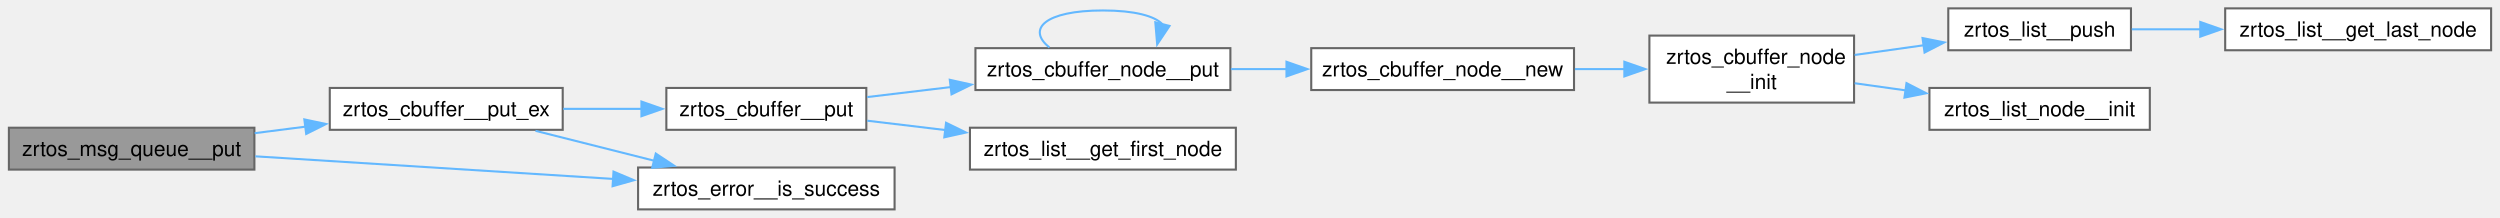
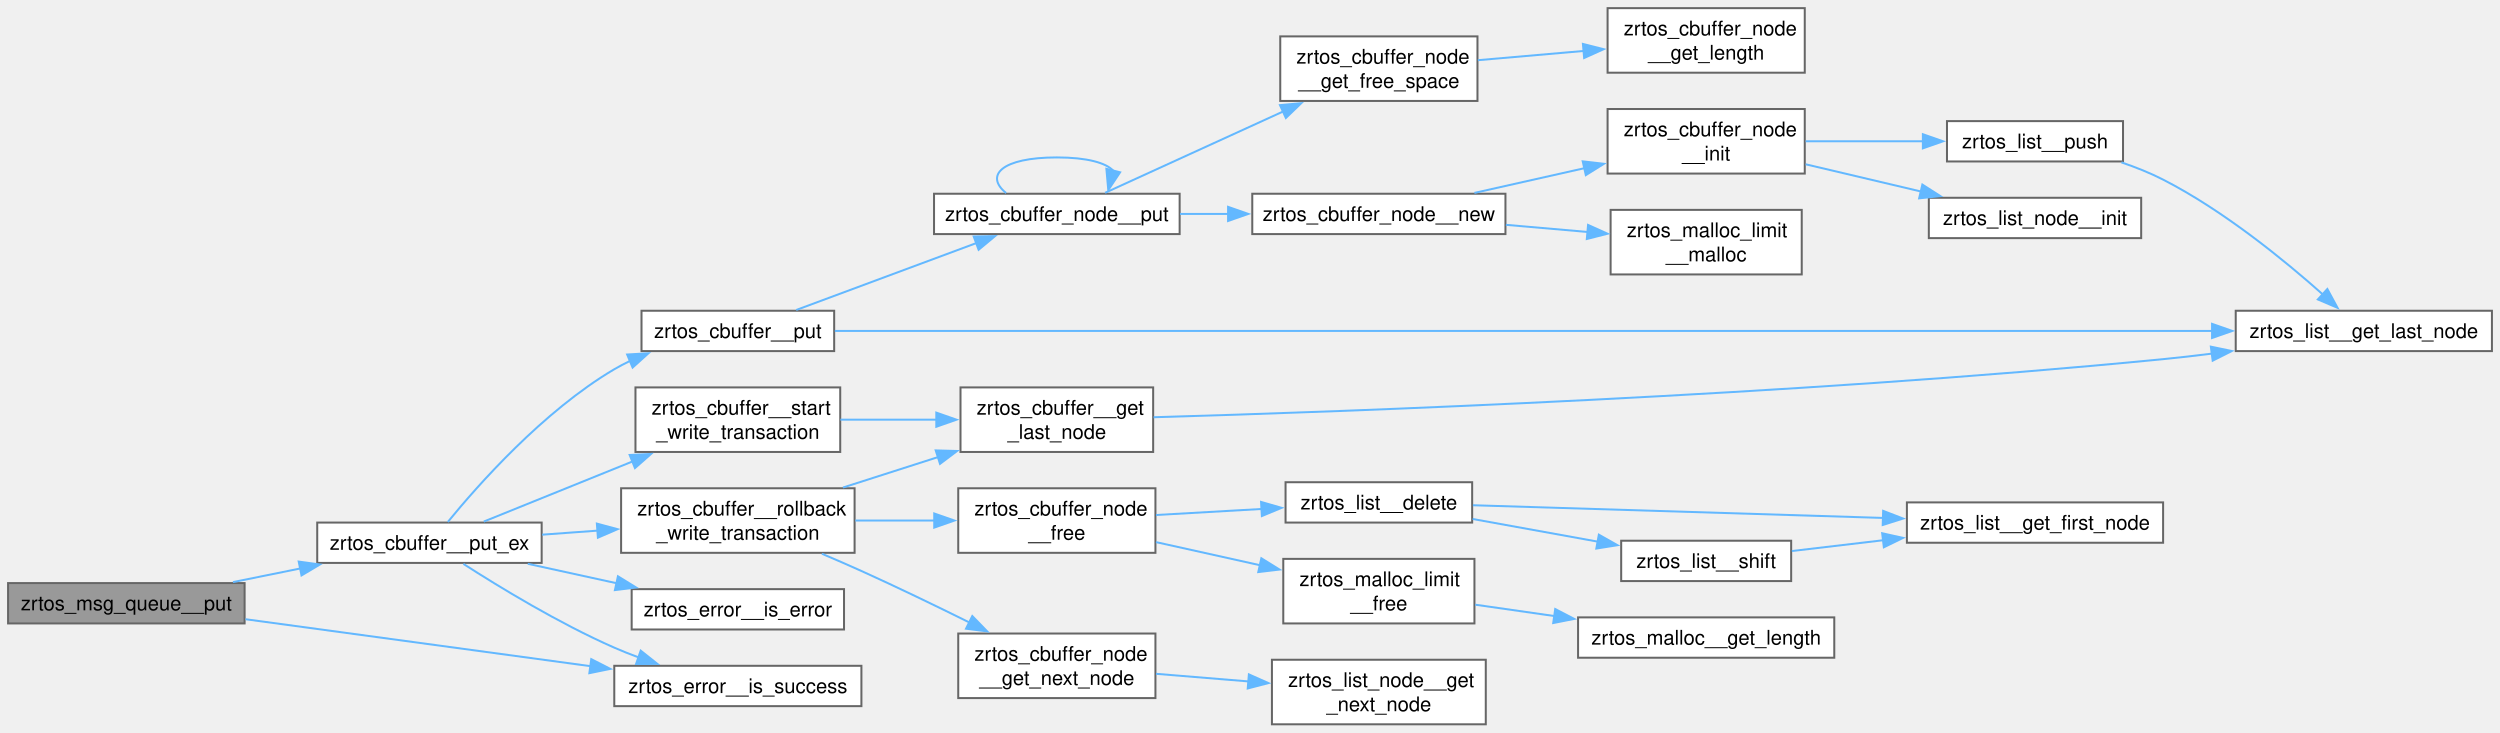
- <svg xmlns="http://www.w3.org/2000/svg" xmlns:xlink="http://www.w3.org/1999/xlink" width="1194pt" height="104pt" viewBox="0.00 0.00 1193.50 104.00">
-   <g id="graph0" class="graph" transform="scale(1 1) rotate(0) translate(4 100)">
+ <svg xmlns="http://www.w3.org/2000/svg" xmlns:xlink="http://www.w3.org/1999/xlink" width="1239pt" height="363pt" viewBox="0.00 0.00 1239.25 363.00">
+   <g id="graph0" class="graph" transform="scale(1 1) rotate(0) translate(4 359)">
    <g id="Node000001" class="node">
      <g id="a_Node000001">
        <a xlink:title=" ">
-           <polygon fill="#999999" stroke="#666666" points="117.25,-39 0,-39 0,-19 117.25,-19 117.25,-39" />
-           <text text-anchor="middle" x="58.62" y="-25.5" font-family="Helvetica,sans-Serif" font-size="10.00">zrtos_msg_queue__put</text>
+           <polygon fill="#999999" stroke="#666666" points="117.25,-70 0,-70 0,-50 117.25,-50 117.25,-70" />
+           <text text-anchor="middle" x="58.62" y="-56.5" font-family="Helvetica,sans-Serif" font-size="10.00">zrtos_msg_queue__put</text>
        </a>
      </g>
    </g>
    <g id="Node000002" class="node">
      <g id="a_Node000002">
        <a xlink:href="cbuffer_8h.html#a5d269503e04946737598d2062c5bfaf4" target="_top" xlink:title=" ">
-           <polygon fill="white" stroke="#666666" points="264.5,-58 153.25,-58 153.25,-38 264.5,-38 264.5,-58" />
-           <text text-anchor="middle" x="208.88" y="-44.5" font-family="Helvetica,sans-Serif" font-size="10.00">zrtos_cbuffer__put_ex</text>
+           <polygon fill="white" stroke="#666666" points="264.5,-100 153.25,-100 153.25,-80 264.5,-80 264.5,-100" />
+           <text text-anchor="middle" x="208.88" y="-86.5" font-family="Helvetica,sans-Serif" font-size="10.00">zrtos_cbuffer__put_ex</text>
        </a>
      </g>
    </g>
    <g id="edge1_Node000001_Node000002" class="edge">
      <g id="a_edge1_Node000001_Node000002">
        <a xlink:title=" ">
-           <path fill="none" stroke="#63b8ff" d="M117.37,-36.4C125.32,-37.42 133.55,-38.47 141.64,-39.51" />
-           <polygon fill="#63b8ff" stroke="#63b8ff" points="141.1,-42.97 151.46,-40.77 141.99,-36.03 141.1,-42.97" />
-         </a>
-       </g>
-     </g>
-     <g id="Node000011" class="node">
-       <g id="a_Node000011">
+           <path fill="none" stroke="#63b8ff" d="M111.48,-70.49C122.31,-72.68 133.84,-75.02 145.03,-77.28" />
+           <polygon fill="#63b8ff" stroke="#63b8ff" points="144.07,-80.66 154.57,-79.21 145.46,-73.8 144.07,-80.66" />
+         </a>
+       </g>
+     </g>
+     <g id="Node000025" class="node">
+       <g id="a_Node000025">
        <a xlink:href="error_8h.html#add13298163f63b7d37ed9f12d57e1a31" target="_top" xlink:title=" ">
-           <polygon fill="white" stroke="#666666" points="423,-20 300.5,-20 300.5,0 423,0 423,-20" />
-           <text text-anchor="middle" x="361.75" y="-6.5" font-family="Helvetica,sans-Serif" font-size="10.00">zrtos_error__is_success</text>
-         </a>
-       </g>
-     </g>
-     <g id="edge12_Node000001_Node000011" class="edge">
-       <g id="a_edge12_Node000001_Node000011">
-         <a xlink:title=" ">
-           <path fill="none" stroke="#63b8ff" d="M117.68,-25.34C166.49,-22.26 236.46,-17.84 288.8,-14.54" />
-           <polygon fill="#63b8ff" stroke="#63b8ff" points="288.76,-18.05 298.52,-13.93 288.32,-11.06 288.76,-18.05" />
+           <polygon fill="white" stroke="#666666" points="423,-29 300.5,-29 300.5,-9 423,-9 423,-29" />
+           <text text-anchor="middle" x="361.75" y="-15.5" font-family="Helvetica,sans-Serif" font-size="10.00">zrtos_error__is_success</text>
+         </a>
+       </g>
+     </g>
+     <g id="edge30_Node000001_Node000025" class="edge">
+       <g id="a_edge30_Node000001_Node000025">
+         <a xlink:title=" ">
+           <path fill="none" stroke="#63b8ff" d="M117.68,-52.09C166.49,-45.45 236.46,-35.92 288.8,-28.8" />
+           <polygon fill="#63b8ff" stroke="#63b8ff" points="289.09,-32.29 298.53,-27.47 288.15,-25.35 289.09,-32.29" />
        </a>
      </g>
    </g>
    <g id="Node000003" class="node">
      <g id="a_Node000003">
        <a xlink:href="cbuffer_8h.html#afdb6a6176387d77a0f10e28536ba28f9" target="_top" xlink:title=" ">
-           <polygon fill="white" stroke="#666666" points="409.5,-58 314,-58 314,-38 409.5,-38 409.5,-58" />
-           <text text-anchor="middle" x="361.75" y="-44.5" font-family="Helvetica,sans-Serif" font-size="10.00">zrtos_cbuffer__put</text>
+           <polygon fill="white" stroke="#666666" points="409.5,-205 314,-205 314,-185 409.5,-185 409.5,-205" />
+           <text text-anchor="middle" x="361.75" y="-191.5" font-family="Helvetica,sans-Serif" font-size="10.00">zrtos_cbuffer__put</text>
        </a>
      </g>
    </g>
    <g id="edge2_Node000002_Node000003" class="edge">
      <g id="a_edge2_Node000002_Node000003">
        <a xlink:title=" ">
-           <path fill="none" stroke="#63b8ff" d="M264.77,-48C277.03,-48 290.07,-48 302.46,-48" />
-           <polygon fill="#63b8ff" stroke="#63b8ff" points="302.1,-51.5 312.1,-48 302.1,-44.5 302.1,-51.5" />
-         </a>
-       </g>
-     </g>
-     <g id="edge11_Node000002_Node000011" class="edge">
-       <g id="a_edge11_Node000002_Node000011">
-         <a xlink:title=" ">
-           <path fill="none" stroke="#63b8ff" d="M251.5,-37.52C269.06,-33.09 289.71,-27.89 308.3,-23.21" />
-           <polygon fill="#63b8ff" stroke="#63b8ff" points="308.95,-26.66 317.79,-20.82 307.24,-19.87 308.95,-26.66" />
+           <path fill="none" stroke="#63b8ff" d="M217.99,-100.31C232.62,-118.23 265.18,-155.19 300.5,-176 302.98,-177.46 305.59,-178.82 308.26,-180.09" />
+           <polygon fill="#63b8ff" stroke="#63b8ff" points="306.88,-183.3 317.45,-183.93 309.58,-176.84 306.88,-183.3" />
+         </a>
+       </g>
+     </g>
+     <g id="Node000013" class="node">
+       <g id="a_Node000013">
+         <a xlink:href="cbuffer_8h.html#a9aa1ad8581d3c89304d2ff464a53e92e" target="_top" xlink:title=" ">
+           <polygon fill="white" stroke="#666666" points="419.62,-117 303.88,-117 303.88,-85 419.62,-85 419.62,-117" />
+           <text text-anchor="start" x="311.88" y="-103.5" font-family="Helvetica,sans-Serif" font-size="10.00">zrtos_cbuffer__rollback</text>
+           <text text-anchor="middle" x="361.75" y="-91.5" font-family="Helvetica,sans-Serif" font-size="10.00">_write_transaction</text>
+         </a>
+       </g>
+     </g>
+     <g id="edge14_Node000002_Node000013" class="edge">
+       <g id="a_edge14_Node000002_Node000013">
+         <a xlink:title=" ">
+           <path fill="none" stroke="#63b8ff" d="M264.77,-94C273.76,-94.66 283.16,-95.34 292.42,-96.02" />
+           <polygon fill="#63b8ff" stroke="#63b8ff" points="291.87,-99.49 302.1,-96.72 292.38,-92.51 291.87,-99.49" />
+         </a>
+       </g>
+     </g>
+     <g id="Node000023" class="node">
+       <g id="a_Node000023">
+         <a xlink:href="cbuffer_8h.html#aaf9c5c04a1350c2cdd906f7c7081ee38" target="_top" xlink:title=" ">
+           <polygon fill="white" stroke="#666666" points="412.5,-167 311,-167 311,-135 412.5,-135 412.5,-167" />
+           <text text-anchor="start" x="319" y="-153.5" font-family="Helvetica,sans-Serif" font-size="10.00">zrtos_cbuffer__start</text>
+           <text text-anchor="middle" x="361.75" y="-141.5" font-family="Helvetica,sans-Serif" font-size="10.00">_write_transaction</text>
+         </a>
+       </g>
+     </g>
+     <g id="edge26_Node000002_Node000023" class="edge">
+       <g id="a_edge26_Node000002_Node000023">
+         <a xlink:title=" ">
+           <path fill="none" stroke="#63b8ff" d="M235.81,-100.49C256.08,-108.68 284.9,-120.33 309.75,-130.38" />
+           <polygon fill="#63b8ff" stroke="#63b8ff" points="308.13,-133.5 318.71,-134 310.75,-127.01 308.13,-133.5" />
+         </a>
+       </g>
+     </g>
+     <g id="Node000024" class="node">
+       <g id="a_Node000024">
+         <a xlink:href="error_8h.html#af58428a30fbc7fd6967e15504df633a0" target="_top" xlink:title=" ">
+           <polygon fill="white" stroke="#666666" points="414.38,-67 309.12,-67 309.12,-47 414.38,-47 414.38,-67" />
+           <text text-anchor="middle" x="361.75" y="-53.5" font-family="Helvetica,sans-Serif" font-size="10.00">zrtos_error__is_error</text>
+         </a>
+       </g>
+     </g>
+     <g id="edge28_Node000002_Node000024" class="edge">
+       <g id="a_edge28_Node000002_Node000024">
+         <a xlink:title=" ">
+           <path fill="none" stroke="#63b8ff" d="M257.61,-79.56C271.65,-76.49 287.17,-73.09 301.81,-69.89" />
+           <polygon fill="#63b8ff" stroke="#63b8ff" points="302.31,-73.37 311.33,-67.81 300.81,-66.53 302.31,-73.37" />
+         </a>
+       </g>
+     </g>
+     <g id="edge29_Node000002_Node000025" class="edge">
+       <g id="a_edge29_Node000002_Node000025">
+         <a xlink:title=" ">
+           <path fill="none" stroke="#63b8ff" d="M225.7,-79.52C243.36,-68.15 273.09,-50.02 300.5,-38 304.34,-36.32 308.38,-34.71 312.47,-33.2" />
+           <polygon fill="#63b8ff" stroke="#63b8ff" points="313.6,-36.51 321.9,-29.92 311.3,-29.9 313.6,-36.51" />
        </a>
      </g>
    </g>
    <g id="Node000004" class="node">
      <g id="a_Node000004">
        <a xlink:href="cbuffer_8h.html#a1846e554cfe5e72cc8df6b60ab5c6d84" target="_top" xlink:title=" ">
-           <polygon fill="white" stroke="#666666" points="583.38,-77 461.62,-77 461.62,-57 583.38,-57 583.38,-77" />
-           <text text-anchor="middle" x="522.5" y="-63.5" font-family="Helvetica,sans-Serif" font-size="10.00">zrtos_cbuffer_node__put</text>
+           <polygon fill="white" stroke="#666666" points="580.75,-263 459,-263 459,-243 580.75,-243 580.75,-263" />
+           <text text-anchor="middle" x="519.88" y="-249.5" font-family="Helvetica,sans-Serif" font-size="10.00">zrtos_cbuffer_node__put</text>
        </a>
      </g>
    </g>
    <g id="edge3_Node000003_Node000004" class="edge">
      <g id="a_edge3_Node000003_Node000004">
        <a xlink:title=" ">
-           <path fill="none" stroke="#63b8ff" d="M409.95,-53.65C422.52,-55.15 436.38,-56.81 449.94,-58.43" />
-           <polygon fill="#63b8ff" stroke="#63b8ff" points="449.37,-61.89 459.71,-59.6 450.2,-54.94 449.37,-61.89" />
+           <path fill="none" stroke="#63b8ff" d="M390.66,-205.37C415.59,-214.63 452.36,-228.29 480.14,-238.61" />
+           <polygon fill="#63b8ff" stroke="#63b8ff" points="478.67,-241.8 489.26,-242 481.1,-235.23 478.67,-241.8" />
        </a>
      </g>
    </g>
    <g id="Node000010" class="node">
      <g id="a_Node000010">
-         <a xlink:href="list_8h.html#a0039f0f08299038ab1a71e271a43a086" target="_top" xlink:title=" ">
-           <polygon fill="white" stroke="#666666" points="586,-39 459,-39 459,-19 586,-19 586,-39" />
-           <text text-anchor="middle" x="522.5" y="-25.5" font-family="Helvetica,sans-Serif" font-size="10.00">zrtos_list__get_first_node</text>
-         </a>
-       </g>
-     </g>
-     <g id="edge10_Node000003_Node000010" class="edge">
-       <g id="a_edge10_Node000003_Node000010">
-         <a xlink:title=" ">
-           <path fill="none" stroke="#63b8ff" d="M409.95,-42.35C421.76,-40.94 434.7,-39.39 447.47,-37.86" />
-           <polygon fill="#63b8ff" stroke="#63b8ff" points="447.59,-41.37 457.1,-36.71 446.75,-34.42 447.59,-41.37" />
-         </a>
-       </g>
-     </g>
-     <g id="edge9_Node000004_Node000004" class="edge">
-       <g id="a_edge9_Node000004_Node000004">
-         <a xlink:title=" ">
-           <path fill="none" stroke="#63b8ff" d="M496.96,-77.34C486.04,-85.98 494.56,-95 522.5,-95 537.78,-95 547.25,-92.3 550.91,-88.44" />
-           <polygon fill="#63b8ff" stroke="#63b8ff" points="554.31,-87.61 548.42,-78.8 547.53,-89.36 554.31,-87.61" />
+         <a xlink:href="list_8h.html#aa2f26b2b6fd722b708eb7e25cc264a90" target="_top" xlink:title=" ">
+           <polygon fill="white" stroke="#666666" points="1231.25,-205 1104.25,-205 1104.25,-185 1231.25,-185 1231.25,-205" />
+           <text text-anchor="middle" x="1167.75" y="-191.5" font-family="Helvetica,sans-Serif" font-size="10.00">zrtos_list__get_last_node</text>
+         </a>
+       </g>
+     </g>
+     <g id="edge13_Node000003_Node000010" class="edge">
+       <g id="a_edge13_Node000003_Node000010">
+         <a xlink:title=" ">
+           <path fill="none" stroke="#63b8ff" d="M409.83,-195C471.53,-195 583.12,-195 678.5,-195 678.5,-195 678.5,-195 842.75,-195 928.45,-195 1026.9,-195 1092.57,-195" />
+           <polygon fill="#63b8ff" stroke="#63b8ff" points="1092.52,-198.5 1102.52,-195 1092.52,-191.5 1092.52,-198.5" />
+         </a>
+       </g>
+     </g>
+     <g id="edge12_Node000004_Node000004" class="edge">
+       <g id="a_edge12_Node000004_Node000004">
+         <a xlink:title=" ">
+           <path fill="none" stroke="#63b8ff" d="M494.75,-263.34C484.01,-271.98 492.39,-281 519.88,-281 534.91,-281 544.22,-278.3 547.82,-274.44" />
+           <polygon fill="#63b8ff" stroke="#63b8ff" points="551.23,-273.63 545.37,-264.81 544.44,-275.36 551.23,-273.63" />
        </a>
      </g>
    </g>
    <g id="Node000005" class="node">
      <g id="a_Node000005">
-         <a xlink:href="cbuffer_8h.html#a1749e471b67565254c5dc85e0cb728a1" target="_top" xlink:title=" ">
-           <polygon fill="white" stroke="#666666" points="747.5,-77 622,-77 622,-57 747.5,-57 747.5,-77" />
-           <text text-anchor="middle" x="684.75" y="-63.5" font-family="Helvetica,sans-Serif" font-size="10.00">zrtos_cbuffer_node__new</text>
+         <a xlink:href="cbuffer_8h.html#a0f069b28d310b9b6586aeb37ec2fb1f3" target="_top" xlink:title=" ">
+           <polygon fill="white" stroke="#666666" points="728.38,-341 630.62,-341 630.62,-309 728.38,-309 728.38,-341" />
+           <text text-anchor="start" x="638.62" y="-327.5" font-family="Helvetica,sans-Serif" font-size="10.00">zrtos_cbuffer_node</text>
+           <text text-anchor="middle" x="679.5" y="-315.5" font-family="Helvetica,sans-Serif" font-size="10.00">__get_free_space</text>
        </a>
      </g>
    </g>
    <g id="edge4_Node000004_Node000005" class="edge">
      <g id="a_edge4_Node000004_Node000005">
        <a xlink:title=" ">
-           <path fill="none" stroke="#63b8ff" d="M583.63,-67C592.37,-67 601.45,-67 610.42,-67" />
-           <polygon fill="#63b8ff" stroke="#63b8ff" points="610.17,-70.5 620.17,-67 610.17,-63.5 610.17,-70.5" />
+           <path fill="none" stroke="#63b8ff" d="M543.8,-263.47C566.84,-273.99 603.01,-290.52 632.07,-303.79" />
+           <polygon fill="#63b8ff" stroke="#63b8ff" points="630.49,-306.92 641.04,-307.89 633.4,-300.55 630.49,-306.92" />
+         </a>
+       </g>
+     </g>
+     <g id="Node000007" class="node">
+       <g id="a_Node000007">
+         <a xlink:href="cbuffer_8h.html#a1749e471b67565254c5dc85e0cb728a1" target="_top" xlink:title=" ">
+           <polygon fill="white" stroke="#666666" points="742.25,-263 616.75,-263 616.75,-243 742.25,-243 742.25,-263" />
+           <text text-anchor="middle" x="679.5" y="-249.5" font-family="Helvetica,sans-Serif" font-size="10.00">zrtos_cbuffer_node__new</text>
+         </a>
+       </g>
+     </g>
+     <g id="edge6_Node000004_Node000007" class="edge">
+       <g id="a_edge6_Node000004_Node000007">
+         <a xlink:title=" ">
+           <path fill="none" stroke="#63b8ff" d="M580.92,-253C588.78,-253 596.91,-253 604.97,-253" />
+           <polygon fill="#63b8ff" stroke="#63b8ff" points="604.76,-256.5 614.76,-253 604.76,-249.5 604.76,-256.5" />
        </a>
      </g>
    </g>
    <g id="Node000006" class="node">
      <g id="a_Node000006">
-         <a xlink:href="cbuffer_8h.html#aeb332726de06c905eb2db32ae3d323eb" target="_top" xlink:title=" ">
-           <polygon fill="white" stroke="#666666" points="881.25,-83 783.5,-83 783.5,-51 881.25,-51 881.25,-83" />
-           <text text-anchor="start" x="791.5" y="-69.5" font-family="Helvetica,sans-Serif" font-size="10.00">zrtos_cbuffer_node</text>
-           <text text-anchor="middle" x="832.38" y="-57.5" font-family="Helvetica,sans-Serif" font-size="10.00">__init</text>
+         <a xlink:href="cbuffer_8h.html#a640a4e58217d5c24d6e795f0fca19440" target="_top" xlink:title=" ">
+           <polygon fill="white" stroke="#666666" points="890.62,-355 792.88,-355 792.88,-323 890.62,-323 890.62,-355" />
+           <text text-anchor="start" x="800.88" y="-341.5" font-family="Helvetica,sans-Serif" font-size="10.00">zrtos_cbuffer_node</text>
+           <text text-anchor="middle" x="841.75" y="-329.5" font-family="Helvetica,sans-Serif" font-size="10.00">__get_length</text>
        </a>
      </g>
    </g>
    <g id="edge5_Node000005_Node000006" class="edge">
      <g id="a_edge5_Node000005_Node000006">
        <a xlink:title=" ">
-           <path fill="none" stroke="#63b8ff" d="M747.93,-67C755.83,-67 763.89,-67 771.74,-67" />
-           <polygon fill="#63b8ff" stroke="#63b8ff" points="771.54,-70.5 781.54,-67 771.54,-63.5 771.54,-70.5" />
-         </a>
-       </g>
-     </g>
-     <g id="Node000007" class="node">
-       <g id="a_Node000007">
-         <a xlink:href="list_8h.html#aa734984fb49603438b179f49fff38477" target="_top" xlink:title=" ">
-           <polygon fill="white" stroke="#666666" points="1013.5,-96 926.25,-96 926.25,-76 1013.5,-76 1013.5,-96" />
-           <text text-anchor="middle" x="969.88" y="-82.5" font-family="Helvetica,sans-Serif" font-size="10.00">zrtos_list__push</text>
-         </a>
-       </g>
-     </g>
-     <g id="edge6_Node000006_Node000007" class="edge">
-       <g id="a_edge6_Node000006_Node000007">
-         <a xlink:title=" ">
-           <path fill="none" stroke="#63b8ff" d="M881.53,-73.75C892.26,-75.26 903.7,-76.86 914.65,-78.4" />
-           <polygon fill="#63b8ff" stroke="#63b8ff" points="913.95,-81.83 924.34,-79.75 914.92,-74.9 913.95,-81.83" />
+           <path fill="none" stroke="#63b8ff" d="M728.58,-329.2C745.14,-330.65 763.89,-332.29 781.25,-333.8" />
+           <polygon fill="#63b8ff" stroke="#63b8ff" points="780.65,-337.26 790.92,-334.65 781.26,-330.29 780.65,-337.26" />
+         </a>
+       </g>
+     </g>
+     <g id="Node000008" class="node">
+       <g id="a_Node000008">
+         <a xlink:href="cbuffer_8h.html#aeb332726de06c905eb2db32ae3d323eb" target="_top" xlink:title=" ">
+           <polygon fill="white" stroke="#666666" points="890.62,-305 792.88,-305 792.88,-273 890.62,-273 890.62,-305" />
+           <text text-anchor="start" x="800.88" y="-291.5" font-family="Helvetica,sans-Serif" font-size="10.00">zrtos_cbuffer_node</text>
+           <text text-anchor="middle" x="841.75" y="-279.5" font-family="Helvetica,sans-Serif" font-size="10.00">__init</text>
+         </a>
+       </g>
+     </g>
+     <g id="edge7_Node000007_Node000008" class="edge">
+       <g id="a_edge7_Node000007_Node000008">
+         <a xlink:title=" ">
+           <path fill="none" stroke="#63b8ff" d="M726.85,-263.41C743.92,-267.25 763.5,-271.64 781.55,-275.7" />
+           <polygon fill="#63b8ff" stroke="#63b8ff" points="780.55,-279.06 791.08,-277.84 782.09,-272.23 780.55,-279.06" />
+         </a>
+       </g>
+     </g>
+     <g id="Node000012" class="node">
+       <g id="a_Node000012">
+         <a xlink:href="malloc__limit_8h.html#a219ea8916b582afe8c2120d09abf8656" target="_top" xlink:title=" ">
+           <polygon fill="white" stroke="#666666" points="889.12,-255 794.38,-255 794.38,-223 889.12,-223 889.12,-255" />
+           <text text-anchor="start" x="802.38" y="-241.5" font-family="Helvetica,sans-Serif" font-size="10.00">zrtos_malloc_limit</text>
+           <text text-anchor="middle" x="841.75" y="-229.5" font-family="Helvetica,sans-Serif" font-size="10.00">__malloc</text>
+         </a>
+       </g>
+     </g>
+     <g id="edge11_Node000007_Node000012" class="edge">
+       <g id="a_edge11_Node000007_Node000012">
+         <a xlink:title=" ">
+           <path fill="none" stroke="#63b8ff" d="M742.46,-247.59C755.81,-246.42 769.87,-245.19 783.05,-244.04" />
+           <polygon fill="#63b8ff" stroke="#63b8ff" points="783.2,-247.54 792.86,-243.18 782.59,-240.57 783.2,-247.54" />
        </a>
      </g>
    </g>
    <g id="Node000009" class="node">
      <g id="a_Node000009">
+         <a xlink:href="list_8h.html#aa734984fb49603438b179f49fff38477" target="_top" xlink:title=" ">
+           <polygon fill="white" stroke="#666666" points="1048.38,-299 961.12,-299 961.12,-279 1048.38,-279 1048.38,-299" />
+           <text text-anchor="middle" x="1004.75" y="-285.5" font-family="Helvetica,sans-Serif" font-size="10.00">zrtos_list__push</text>
+         </a>
+       </g>
+     </g>
+     <g id="edge8_Node000008_Node000009" class="edge">
+       <g id="a_edge8_Node000008_Node000009">
+         <a xlink:title=" ">
+           <path fill="none" stroke="#63b8ff" d="M891.06,-289C909.39,-289 930.39,-289 949.25,-289" />
+           <polygon fill="#63b8ff" stroke="#63b8ff" points="949.17,-292.5 959.17,-289 949.17,-285.5 949.17,-292.5" />
+         </a>
+       </g>
+     </g>
+     <g id="Node000011" class="node">
+       <g id="a_Node000011">
        <a xlink:href="list_8h.html#a40feeb4cd0cc4e30201a279240b52429" target="_top" xlink:title=" ">
-           <polygon fill="white" stroke="#666666" points="1022.5,-58 917.25,-58 917.25,-38 1022.5,-38 1022.5,-58" />
-           <text text-anchor="middle" x="969.88" y="-44.5" font-family="Helvetica,sans-Serif" font-size="10.00">zrtos_list_node__init</text>
-         </a>
-       </g>
-     </g>
-     <g id="edge8_Node000006_Node000009" class="edge">
-       <g id="a_edge8_Node000006_Node000009">
-         <a xlink:title=" ">
-           <path fill="none" stroke="#63b8ff" d="M881.53,-60.25C889.48,-59.13 897.82,-57.96 906.07,-56.81" />
-           <polygon fill="#63b8ff" stroke="#63b8ff" points="906.29,-60.31 915.7,-55.46 905.31,-53.38 906.29,-60.31" />
-         </a>
-       </g>
-     </g>
-     <g id="Node000008" class="node">
-       <g id="a_Node000008">
-         <a xlink:href="list_8h.html#aa2f26b2b6fd722b708eb7e25cc264a90" target="_top" xlink:title=" ">
-           <polygon fill="white" stroke="#666666" points="1185.5,-96 1058.5,-96 1058.5,-76 1185.5,-76 1185.5,-96" />
-           <text text-anchor="middle" x="1122" y="-82.5" font-family="Helvetica,sans-Serif" font-size="10.00">zrtos_list__get_last_node</text>
-         </a>
-       </g>
-     </g>
-     <g id="edge7_Node000007_Node000008" class="edge">
-       <g id="a_edge7_Node000007_Node000008">
-         <a xlink:title=" ">
-           <path fill="none" stroke="#63b8ff" d="M1013.89,-86C1024.23,-86 1035.56,-86 1046.86,-86" />
-           <polygon fill="#63b8ff" stroke="#63b8ff" points="1046.6,-89.5 1056.6,-86 1046.6,-82.5 1046.6,-89.5" />
+           <polygon fill="white" stroke="#666666" points="1057.38,-261 952.12,-261 952.12,-241 1057.38,-241 1057.38,-261" />
+           <text text-anchor="middle" x="1004.75" y="-247.5" font-family="Helvetica,sans-Serif" font-size="10.00">zrtos_list_node__init</text>
+         </a>
+       </g>
+     </g>
+     <g id="edge10_Node000008_Node000011" class="edge">
+       <g id="a_edge10_Node000008_Node000011">
+         <a xlink:title=" ">
+           <path fill="none" stroke="#63b8ff" d="M891.06,-277.6C909.09,-273.34 929.7,-268.48 948.33,-264.08" />
+           <polygon fill="#63b8ff" stroke="#63b8ff" points="948.92,-267.54 957.85,-261.83 947.32,-260.72 948.92,-267.54" />
+         </a>
+       </g>
+     </g>
+     <g id="edge9_Node000009_Node000010" class="edge">
+       <g id="a_edge9_Node000009_Node000010">
+         <a xlink:title=" ">
+           <path fill="none" stroke="#63b8ff" d="M1047.58,-278.55C1054.65,-276.15 1061.79,-273.31 1068.25,-270 1098.34,-254.6 1128.63,-229.82 1147.52,-212.99" />
+           <polygon fill="#63b8ff" stroke="#63b8ff" points="1149.66,-215.78 1154.71,-206.46 1144.96,-210.6 1149.66,-215.78" />
+         </a>
+       </g>
+     </g>
+     <g id="Node000014" class="node">
+       <g id="a_Node000014">
+         <a xlink:href="cbuffer_8h.html#a0866b42eeda6c649a07a451372bad55a" target="_top" xlink:title=" ">
+           <polygon fill="white" stroke="#666666" points="567.62,-167 472.12,-167 472.12,-135 567.62,-135 567.62,-167" />
+           <text text-anchor="start" x="480.12" y="-153.5" font-family="Helvetica,sans-Serif" font-size="10.00">zrtos_cbuffer__get</text>
+           <text text-anchor="middle" x="519.88" y="-141.5" font-family="Helvetica,sans-Serif" font-size="10.00">_last_node</text>
+         </a>
+       </g>
+     </g>
+     <g id="edge15_Node000013_Node000014" class="edge">
+       <g id="a_edge15_Node000013_Node000014">
+         <a xlink:title=" ">
+           <path fill="none" stroke="#63b8ff" d="M413.87,-117.37C429.05,-122.23 445.77,-127.59 461.32,-132.57" />
+           <polygon fill="#63b8ff" stroke="#63b8ff" points="459.83,-135.77 470.43,-135.48 461.97,-129.1 459.83,-135.77" />
+         </a>
+       </g>
+     </g>
+     <g id="Node000015" class="node">
+       <g id="a_Node000015">
+         <a xlink:href="cbuffer_8h.html#afc85ab6d8226b4a1b93d11c2ba1203f6" target="_top" xlink:title=" ">
+           <polygon fill="white" stroke="#666666" points="568.75,-117 471,-117 471,-85 568.75,-85 568.75,-117" />
+           <text text-anchor="start" x="479" y="-103.5" font-family="Helvetica,sans-Serif" font-size="10.00">zrtos_cbuffer_node</text>
+           <text text-anchor="middle" x="519.88" y="-91.5" font-family="Helvetica,sans-Serif" font-size="10.00">__free</text>
+         </a>
+       </g>
+     </g>
+     <g id="edge17_Node000013_Node000015" class="edge">
+       <g id="a_edge17_Node000013_Node000015">
+         <a xlink:title=" ">
+           <path fill="none" stroke="#63b8ff" d="M420,-101C432.85,-101 446.52,-101 459.47,-101" />
+           <polygon fill="#63b8ff" stroke="#63b8ff" points="459.1,-104.5 469.1,-101 459.1,-97.5 459.1,-104.5" />
+         </a>
+       </g>
+     </g>
+     <g id="Node000021" class="node">
+       <g id="a_Node000021">
+         <a xlink:href="cbuffer_8h.html#a8228f34a6acad5cce8802e61ec87c9ca" target="_top" xlink:title=" ">
+           <polygon fill="white" stroke="#666666" points="568.75,-45 471,-45 471,-13 568.75,-13 568.75,-45" />
+           <text text-anchor="start" x="479" y="-31.5" font-family="Helvetica,sans-Serif" font-size="10.00">zrtos_cbuffer_node</text>
+           <text text-anchor="middle" x="519.88" y="-19.5" font-family="Helvetica,sans-Serif" font-size="10.00">__get_next_node</text>
+         </a>
+       </g>
+     </g>
+     <g id="edge24_Node000013_Node000021" class="edge">
+       <g id="a_edge24_Node000013_Node000021">
+         <a xlink:title=" ">
+           <path fill="none" stroke="#63b8ff" d="M403.41,-84.54C409.99,-81.75 416.71,-78.85 423,-76 440.77,-67.97 460.12,-58.6 476.75,-50.36" />
+           <polygon fill="#63b8ff" stroke="#63b8ff" points="477.97,-53.66 485.36,-46.06 474.85,-47.39 477.97,-53.66" />
+         </a>
+       </g>
+     </g>
+     <g id="edge16_Node000014_Node000010" class="edge">
+       <g id="a_edge16_Node000014_Node000010">
+         <a xlink:title=" ">
+           <path fill="none" stroke="#63b8ff" d="M567.84,-152.21C662.63,-154.94 883.55,-162.85 1068.25,-181 1076.17,-181.78 1084.43,-182.73 1092.64,-183.77" />
+           <polygon fill="#63b8ff" stroke="#63b8ff" points="1091.92,-187.2 1102.29,-185.03 1092.83,-180.26 1091.92,-187.2" />
+         </a>
+       </g>
+     </g>
+     <g id="Node000016" class="node">
+       <g id="a_Node000016">
+         <a xlink:href="list_8h.html#a2b11d9c6f775a209430f16b719a19617" target="_top" xlink:title=" ">
+           <polygon fill="white" stroke="#666666" points="725.75,-120 633.25,-120 633.25,-100 725.75,-100 725.75,-120" />
+           <text text-anchor="middle" x="679.5" y="-106.5" font-family="Helvetica,sans-Serif" font-size="10.00">zrtos_list__delete</text>
+         </a>
+       </g>
+     </g>
+     <g id="edge18_Node000015_Node000016" class="edge">
+       <g id="a_edge18_Node000015_Node000016">
+         <a xlink:title=" ">
+           <path fill="none" stroke="#63b8ff" d="M569.02,-103.75C585.66,-104.7 604.46,-105.77 621.72,-106.76" />
+           <polygon fill="#63b8ff" stroke="#63b8ff" points="621.11,-110.23 631.29,-107.3 621.51,-103.24 621.11,-110.23" />
+         </a>
+       </g>
+     </g>
+     <g id="Node000019" class="node">
+       <g id="a_Node000019">
+         <a xlink:href="malloc__limit_8h.html#ad9dc03f9dd447b3ffb64b0ec3873f61f" target="_top" xlink:title=" ">
+           <polygon fill="white" stroke="#666666" points="726.88,-82 632.12,-82 632.12,-50 726.88,-50 726.88,-82" />
+           <text text-anchor="start" x="640.12" y="-68.5" font-family="Helvetica,sans-Serif" font-size="10.00">zrtos_malloc_limit</text>
+           <text text-anchor="middle" x="679.5" y="-56.5" font-family="Helvetica,sans-Serif" font-size="10.00">__free</text>
+         </a>
+       </g>
+     </g>
+     <g id="edge22_Node000015_Node000019" class="edge">
+       <g id="a_edge22_Node000015_Node000019">
+         <a xlink:title=" ">
+           <path fill="none" stroke="#63b8ff" d="M569.02,-90.31C585.36,-86.68 603.79,-82.59 620.79,-78.81" />
+           <polygon fill="#63b8ff" stroke="#63b8ff" points="621.25,-82.3 630.25,-76.71 619.73,-75.46 621.25,-82.3" />
+         </a>
+       </g>
+     </g>
+     <g id="Node000017" class="node">
+       <g id="a_Node000017">
+         <a xlink:href="list_8h.html#a0039f0f08299038ab1a71e271a43a086" target="_top" xlink:title=" ">
+           <polygon fill="white" stroke="#666666" points="1068.25,-110 941.25,-110 941.25,-90 1068.25,-90 1068.25,-110" />
+           <text text-anchor="middle" x="1004.75" y="-96.5" font-family="Helvetica,sans-Serif" font-size="10.00">zrtos_list__get_first_node</text>
+         </a>
+       </g>
+     </g>
+     <g id="edge19_Node000016_Node000017" class="edge">
+       <g id="a_edge19_Node000016_Node000017">
+         <a xlink:title=" ">
+           <path fill="none" stroke="#63b8ff" d="M726.13,-108.59C778.96,-106.95 866.76,-104.24 929.47,-102.3" />
+           <polygon fill="#63b8ff" stroke="#63b8ff" points="929.48,-105.8 939.36,-101.99 929.26,-98.8 929.48,-105.8" />
+         </a>
+       </g>
+     </g>
+     <g id="Node000018" class="node">
+       <g id="a_Node000018">
+         <a xlink:href="list_8h.html#a4ecf7568bdda1cd815956c391f29bf1e" target="_top" xlink:title=" ">
+           <polygon fill="white" stroke="#666666" points="883.88,-91 799.62,-91 799.62,-71 883.88,-71 883.88,-91" />
+           <text text-anchor="middle" x="841.75" y="-77.5" font-family="Helvetica,sans-Serif" font-size="10.00">zrtos_list__shift</text>
+         </a>
+       </g>
+     </g>
+     <g id="edge20_Node000016_Node000018" class="edge">
+       <g id="a_edge20_Node000016_Node000018">
+         <a xlink:title=" ">
+           <path fill="none" stroke="#63b8ff" d="M725.99,-101.77C745.34,-98.27 768.03,-94.16 788.1,-90.53" />
+           <polygon fill="#63b8ff" stroke="#63b8ff" points="788.55,-94 797.77,-88.78 787.3,-87.12 788.55,-94" />
+         </a>
+       </g>
+     </g>
+     <g id="edge21_Node000018_Node000017" class="edge">
+       <g id="a_edge21_Node000018_Node000017">
+         <a xlink:title=" ">
+           <path fill="none" stroke="#63b8ff" d="M884.21,-85.89C898.08,-87.53 913.99,-89.41 929.58,-91.25" />
+           <polygon fill="#63b8ff" stroke="#63b8ff" points="929,-94.7 939.34,-92.4 929.82,-87.75 929,-94.7" />
+         </a>
+       </g>
+     </g>
+     <g id="Node000020" class="node">
+       <g id="a_Node000020">
+         <a xlink:href="malloc_8h.html#aeba49dabb0a21ae4e02fa137e195bb1d" target="_top" xlink:title=" ">
+           <polygon fill="white" stroke="#666666" points="905.25,-53 778.25,-53 778.25,-33 905.25,-33 905.25,-53" />
+           <text text-anchor="middle" x="841.75" y="-39.5" font-family="Helvetica,sans-Serif" font-size="10.00">zrtos_malloc__get_length</text>
+         </a>
+       </g>
+     </g>
+     <g id="edge23_Node000019_Node000020" class="edge">
+       <g id="a_edge23_Node000019_Node000020">
+         <a xlink:title=" ">
+           <path fill="none" stroke="#63b8ff" d="M727.28,-59.29C739.62,-57.51 753.25,-55.56 766.65,-53.64" />
+           <polygon fill="#63b8ff" stroke="#63b8ff" points="766.92,-57.13 776.32,-52.25 765.93,-50.2 766.92,-57.13" />
+         </a>
+       </g>
+     </g>
+     <g id="Node000022" class="node">
+       <g id="a_Node000022">
+         <a xlink:href="list_8h.html#a870446d2221a7ce60ce4b2d336f2a577" target="_top" xlink:title=" ">
+           <polygon fill="white" stroke="#666666" points="732.5,-32 626.5,-32 626.5,0 732.5,0 732.5,-32" />
+           <text text-anchor="start" x="634.5" y="-18.5" font-family="Helvetica,sans-Serif" font-size="10.00">zrtos_list_node__get</text>
+           <text text-anchor="middle" x="679.5" y="-6.5" font-family="Helvetica,sans-Serif" font-size="10.00">_next_node</text>
+         </a>
+       </g>
+     </g>
+     <g id="edge25_Node000021_Node000022" class="edge">
+       <g id="a_edge25_Node000021_Node000022">
+         <a xlink:title=" ">
+           <path fill="none" stroke="#63b8ff" d="M569.02,-25.03C583.59,-23.83 599.82,-22.49 615.23,-21.22" />
+           <polygon fill="#63b8ff" stroke="#63b8ff" points="615.07,-24.74 624.75,-20.43 614.5,-17.77 615.07,-24.74" />
+         </a>
+       </g>
+     </g>
+     <g id="edge27_Node000023_Node000014" class="edge">
+       <g id="a_edge27_Node000023_Node000014">
+         <a xlink:title=" ">
+           <path fill="none" stroke="#63b8ff" d="M412.58,-151C427.8,-151 444.68,-151 460.42,-151" />
+           <polygon fill="#63b8ff" stroke="#63b8ff" points="460.13,-154.5 470.13,-151 460.13,-147.5 460.13,-154.5" />
        </a>
      </g>
    </g>
  </g>
</svg>
